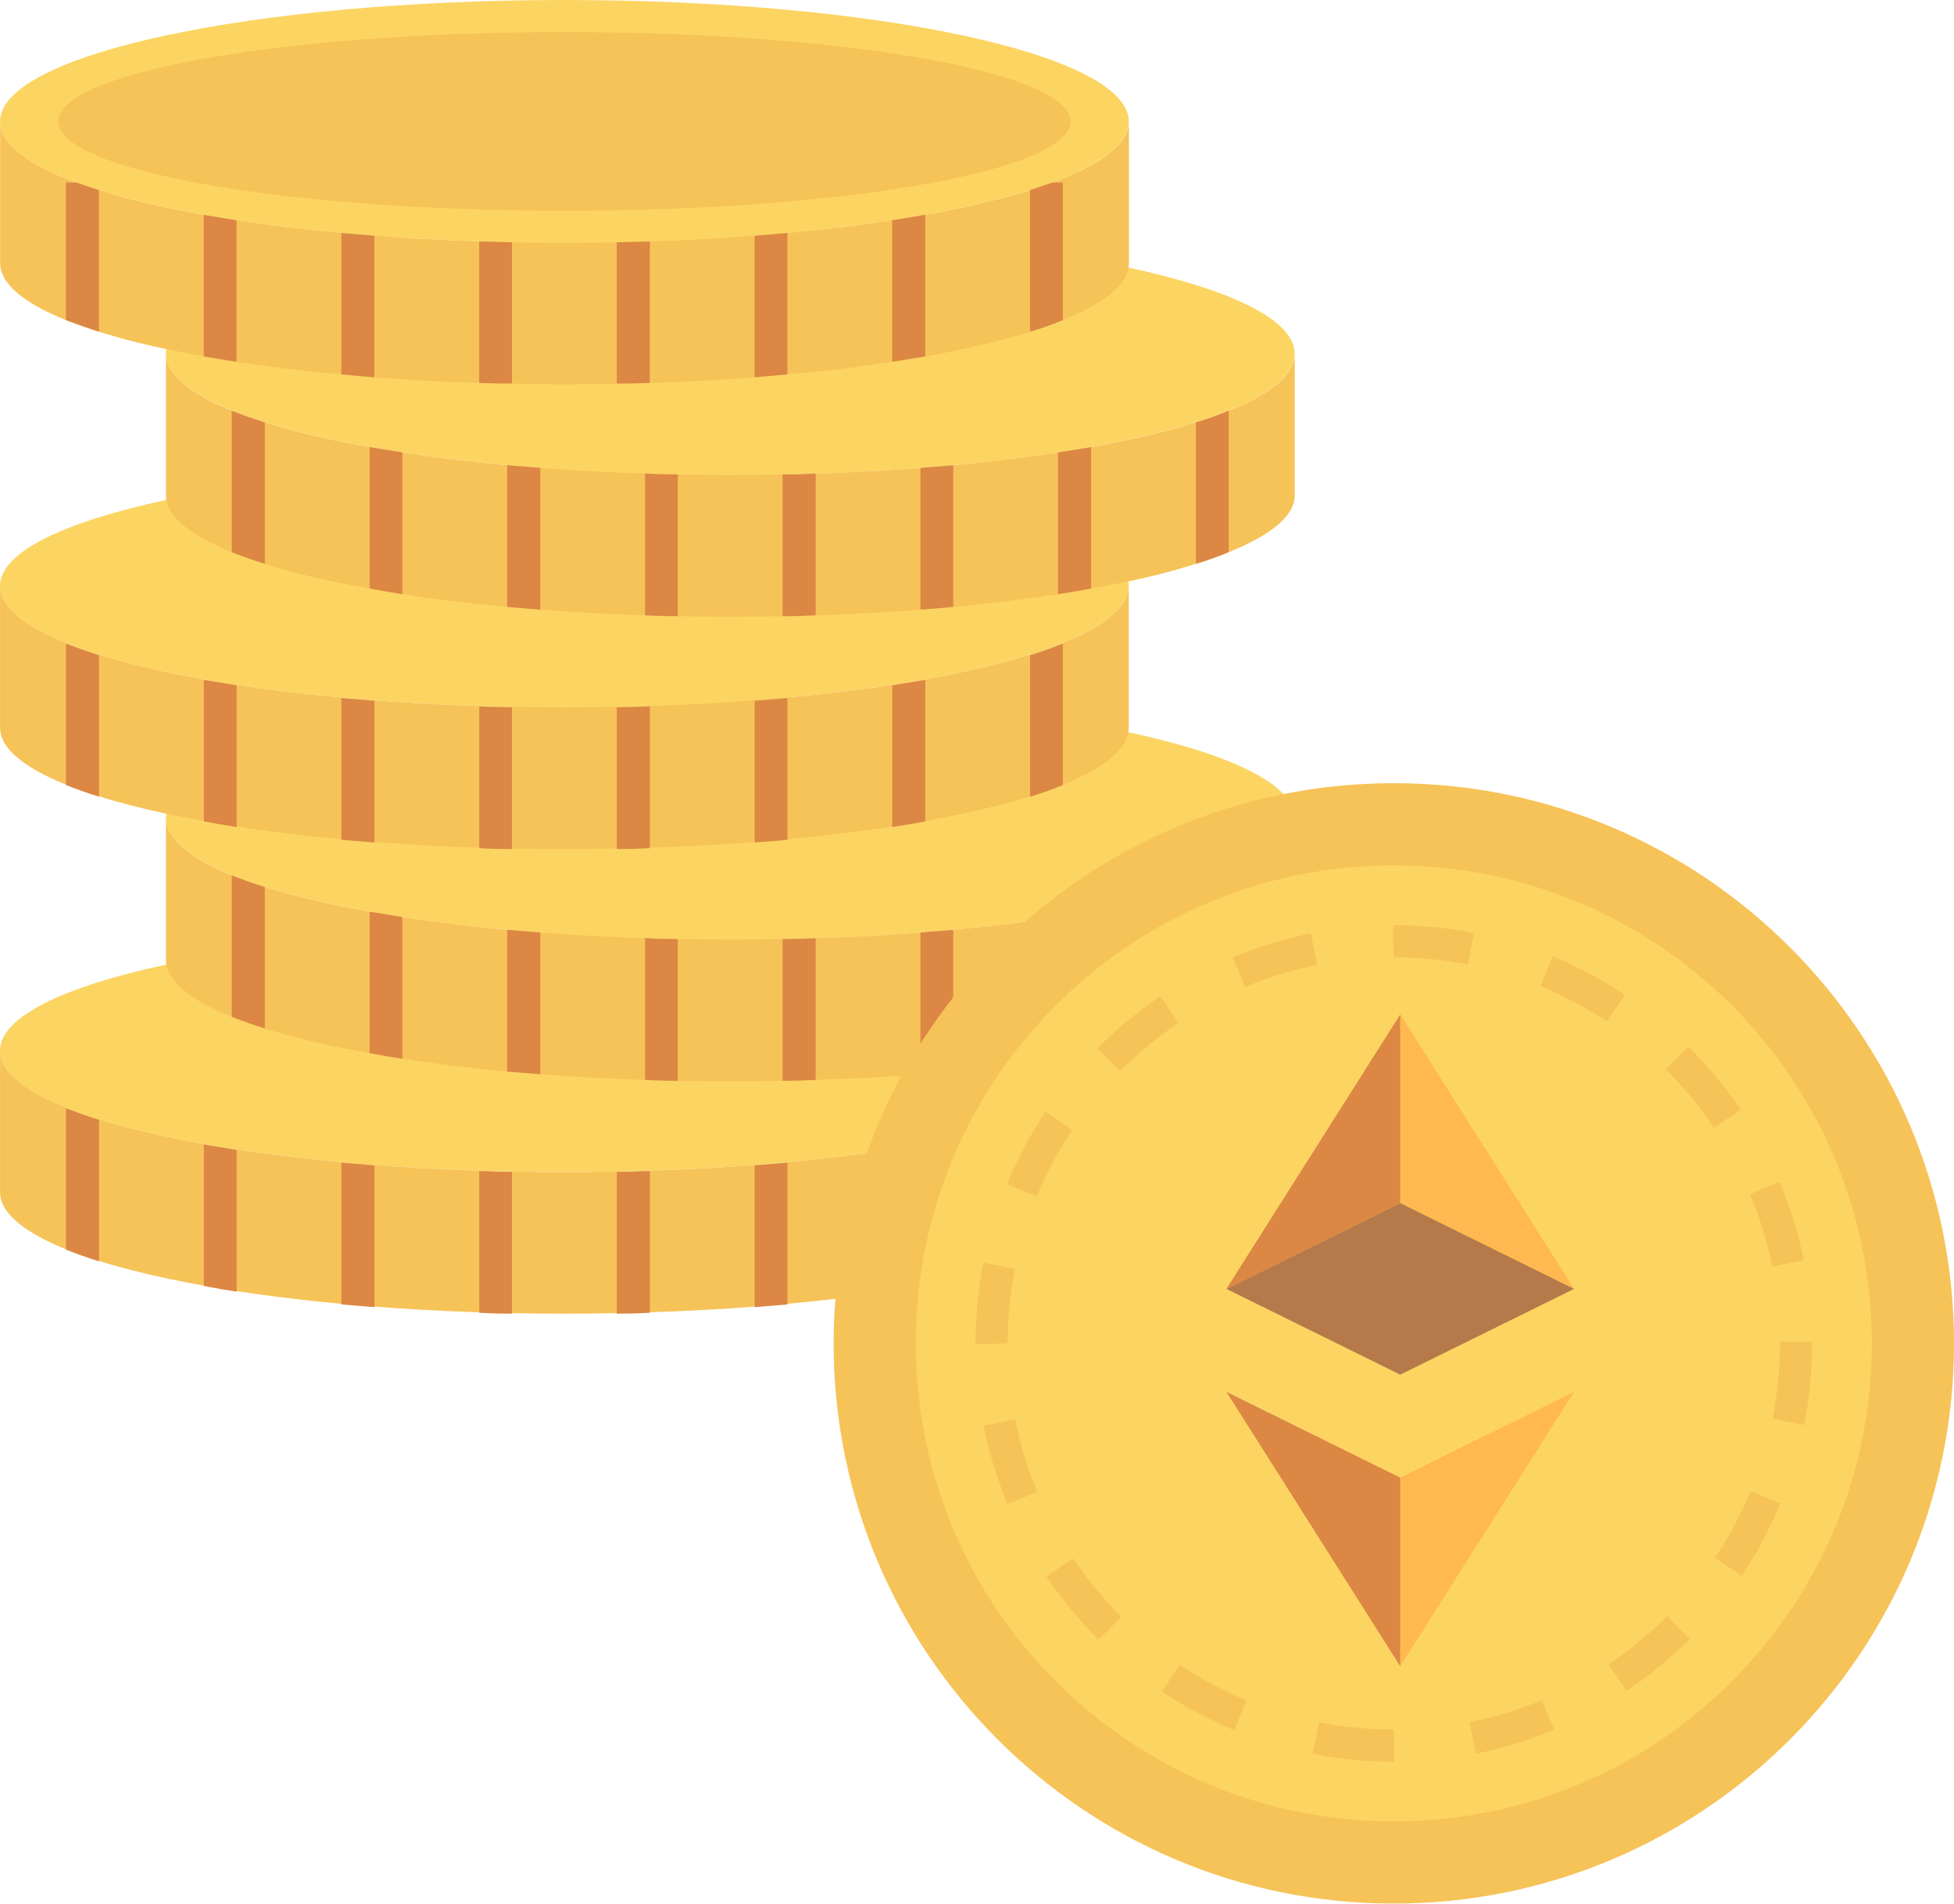
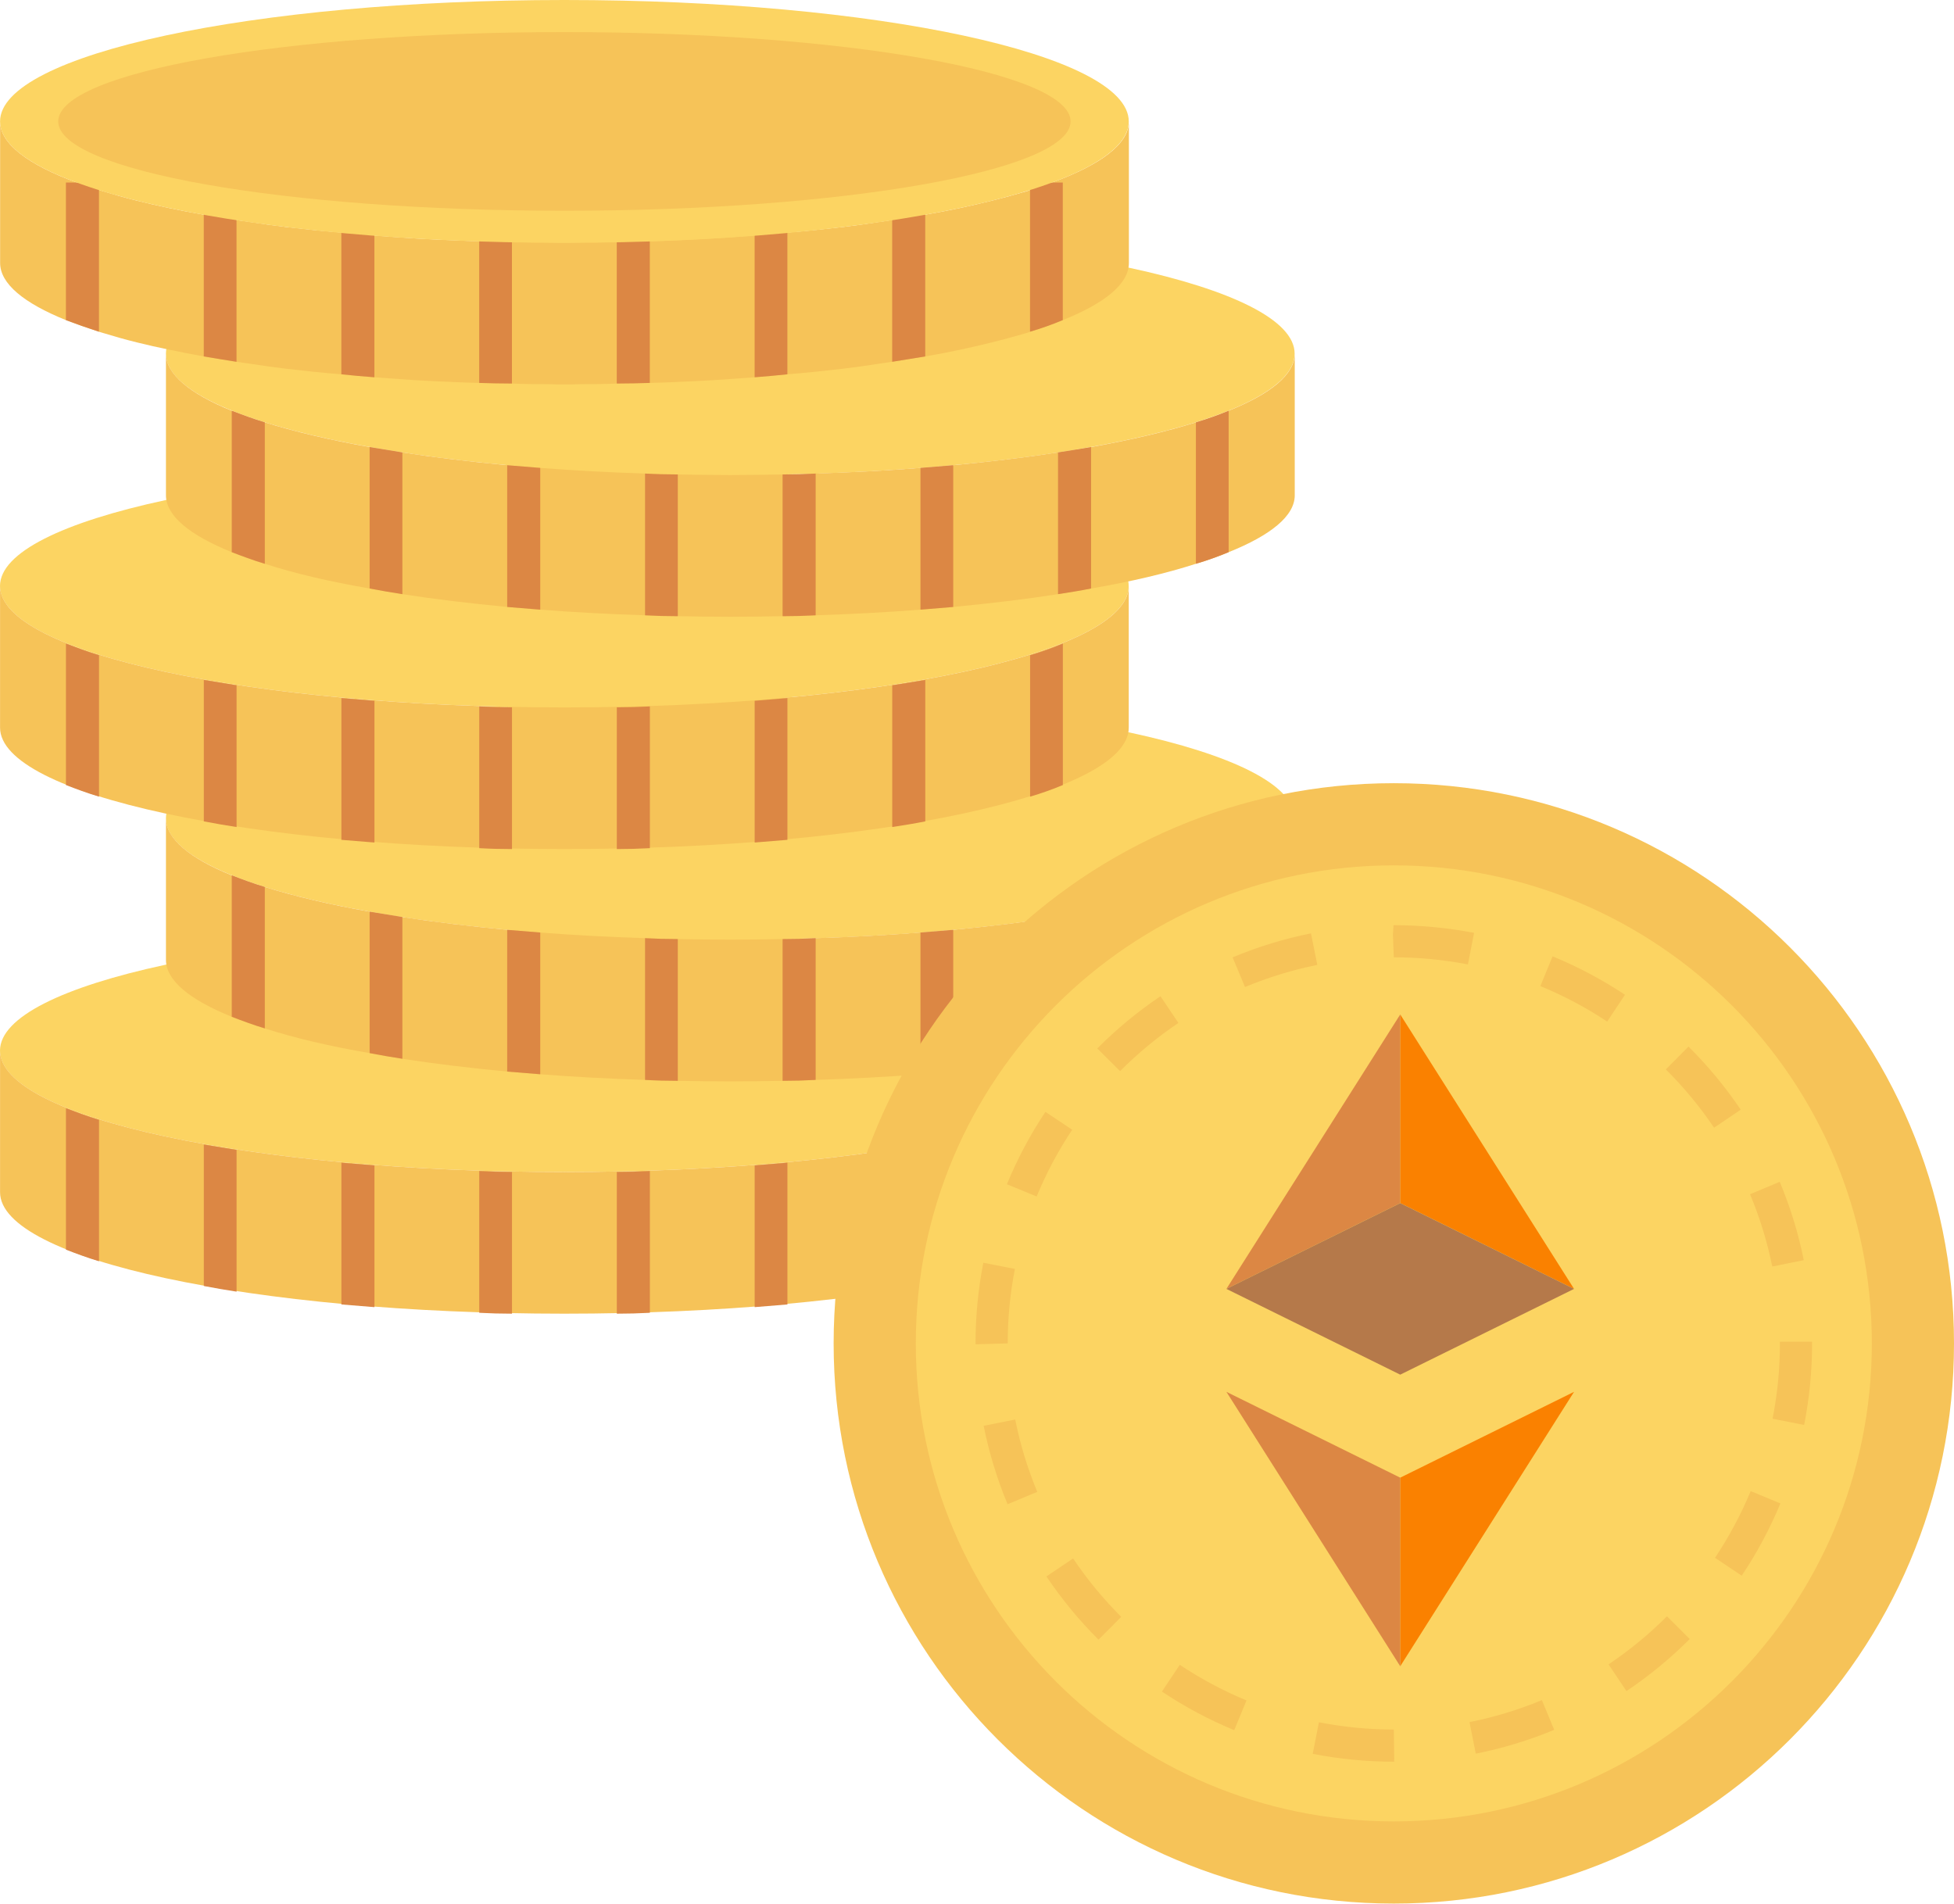
<svg xmlns="http://www.w3.org/2000/svg" id="Group_1149" data-name="Group 1149" viewBox="0 0 1565.948 1525.52">
  <defs>
    <style>
      .cls-1 {
        fill: #fcd462;
      }

      .cls-2 {
        fill: #f6c358;
      }

      .cls-3 {
        fill: #dc8744;
      }

      .cls-4 {
-         fill: #ffb950;
+         fill: #FA8100;
      }

      .cls-5 {
        fill: #b5794a;
      }
    </style>
  </defs>
  <g id="bitcoin_1_" data-name="bitcoin (1)" transform="translate(0)">
    <ellipse id="Ellipse_60" data-name="Ellipse 60" class="cls-1" cx="452.274" cy="97.297" rx="452.274" ry="97.297" transform="translate(0 744.671)" />
    <path id="Path_736" data-name="Path 736" class="cls-2" d="M452.287,355.14C202.5,355.14.013,311.576.013,257.837V371.355c0,53.739,202.491,97.3,452.274,97.3s452.274-43.564,452.274-97.3V257.837C904.562,311.576,702.071,355.14,452.287,355.14Z" transform="translate(0.03 584.121)" />
    <g id="Group_871" data-name="Group 871" transform="translate(52.867 888.127)">
      <path id="Path_737" data-name="Path 737" class="cls-3" d="M42.3,280.949V394.293c-9.547-2.863-18.375-6.2-26.49-9.3V271.644C23.926,274.747,32.753,278.087,42.3,280.949Z" transform="translate(-15.81 -271.644)" />
      <path id="Path_738" data-name="Path 738" class="cls-3" d="M75.1,284.647V398.232c-9.065-1.432-17.659-2.862-26.246-4.535V280.35C57.438,281.785,66.032,283.216,75.1,284.647Z" transform="translate(61.634 -251.239)" />
      <path id="Path_739" data-name="Path 739" class="cls-3" d="M108.309,286.851V400.436q-13.608-1.075-26.49-2.148V284.7Q94.7,285.778,108.309,286.851Z" transform="translate(138.906 -241.033)" />
      <path id="Path_740" data-name="Path 740" class="cls-3" d="M141.1,287.418V401c-8.824,0-17.659-.238-26.246-.716V286.7C123.449,287.182,132.281,287.418,141.1,287.418Z" transform="translate(216.347 -236.349)" />
      <path id="Path_741" data-name="Path 741" class="cls-3" d="M174.317,286.7V400.287q-13.246.713-26.49.716V287.418Q161.079,287.418,174.317,286.7Z" transform="translate(293.62 -236.349)" />
      <path id="Path_742" data-name="Path 742" class="cls-3" d="M207.114,284.7V398.288c-8.586.714-17.181,1.431-26.246,2.147V286.85C189.933,286.137,198.527,285.422,207.114,284.7Z" transform="translate(371.063 -241.036)" />
      <path id="Path_743" data-name="Path 743" class="cls-3" d="M240.326,280.35V393.694c-8.353,1.672-17.181,3.1-26.49,4.535V284.644Q227.8,282.5,240.326,280.35Z" transform="translate(448.336 -251.239)" />
      <path id="Path_744" data-name="Path 744" class="cls-3" d="M273.123,271.645V384.989a256.884,256.884,0,0,1-26.246,9.3V280.95A257.55,257.55,0,0,0,273.123,271.645Z" transform="translate(525.78 -271.642)" />
    </g>
    <ellipse id="Ellipse_61" data-name="Ellipse 61" class="cls-1" cx="452.274" cy="97.297" rx="452.274" ry="97.297" transform="translate(132.979 558.474)" />
    <path id="Path_745" data-name="Path 745" class="cls-2" d="M944.393,202.132V315.716c0,16.465-19.087,31.978-52.977,45.578A256.676,256.676,0,0,1,865.17,370.6c-23.624,7.638-52.021,14.319-83.994,19.806-8.353,1.672-17.181,3.1-26.49,4.535-26.008,4.056-54.167,7.4-83.994,10.259-8.587.716-17.181,1.431-26.246,2.147-26.968,2.146-54.883,3.578-83.995,4.534q-13.247.713-26.49.716c-13.84.237-27.918.479-42,.479s-28.155-.237-42-.479c-8.824,0-17.659-.237-26.246-.716-28.874-.956-57.033-2.387-83.994-4.534q-13.608-1.074-26.49-2.147c-29.827-2.862-57.982-6.2-83.994-10.259-9.065-1.432-17.659-2.863-26.246-4.535C171.014,384.918,142.618,378.237,119,370.6c-9.547-2.862-18.375-6.2-26.49-9.306-33.643-13.6-52.733-29.112-52.733-45.578V202.132c0,16.465,19.09,32.215,52.733,45.818,8.115,3.1,16.943,6.44,26.49,9.306,23.624,7.4,52.017,14.078,83.994,19.805,8.587,1.431,17.181,2.863,26.246,4.294,26.012,4.056,54.167,7.4,83.994,10.259q12.891,1.074,26.49,2.146c26.961,2.147,55.12,3.582,83.994,4.535,8.587.478,17.418.715,26.246.715,13.84.238,27.921.478,42,.478s28.159-.237,42-.478q13.247,0,26.49-.715c29.112-.953,57.026-2.388,83.995-4.535,9.065-.716,17.659-1.431,26.246-2.146,29.827-2.862,57.986-6.2,83.994-10.259q13.964-2.146,26.49-4.294c31.974-5.727,60.373-12.409,83.994-19.805a255.99,255.99,0,0,0,26.246-9.306C925.306,234.347,944.393,218.838,944.393,202.132Z" transform="translate(93.225 453.555)" />
    <g id="Group_872" data-name="Group 872" transform="translate(185.738 701.505)">
      <path id="Path_746" data-name="Path 746" class="cls-3" d="M82.036,225.14V338.484c-9.547-2.863-18.375-6.2-26.49-9.307V215.834C63.662,218.936,72.489,222.274,82.036,225.14Z" transform="translate(-55.546 -215.834)" />
      <path id="Path_747" data-name="Path 747" class="cls-3" d="M114.832,228.834V342.418c-9.065-1.431-17.659-2.862-26.246-4.535V224.54C97.177,225.972,105.77,227.4,114.832,228.834Z" transform="translate(21.895 -195.428)" />
      <path id="Path_748" data-name="Path 748" class="cls-3" d="M148.044,231.04V344.624q-13.608-1.074-26.49-2.146V228.893Q134.445,229.966,148.044,231.04Z" transform="translate(99.168 -185.225)" />
      <path id="Path_749" data-name="Path 749" class="cls-3" d="M180.841,231.606V345.191c-8.825,0-17.659-.237-26.246-.716V230.891C163.185,231.369,172.016,231.606,180.841,231.606Z" transform="translate(176.611 -180.543)" />
      <path id="Path_750" data-name="Path 750" class="cls-3" d="M214.053,230.891V344.475q-13.247.712-26.49.716V231.606Q200.814,231.606,214.053,230.891Z" transform="translate(253.884 -180.543)" />
      <path id="Path_751" data-name="Path 751" class="cls-3" d="M246.851,228.893V342.477c-8.588.716-17.181,1.431-26.247,2.147V231.04C229.669,230.324,238.263,229.608,246.851,228.893Z" transform="translate(331.327 -185.225)" />
      <path id="Path_752" data-name="Path 752" class="cls-3" d="M280.062,224.54V337.884c-8.353,1.672-17.182,3.1-26.49,4.535V228.834Q267.535,226.687,280.062,224.54Z" transform="translate(408.6 -195.428)" />
      <path id="Path_753" data-name="Path 753" class="cls-3" d="M312.859,215.834V329.178a256.7,256.7,0,0,1-26.246,9.307V225.14A256.706,256.706,0,0,0,312.859,215.834Z" transform="translate(486.044 -215.834)" />
    </g>
    <ellipse id="Ellipse_62" data-name="Ellipse 62" class="cls-1" cx="452.274" cy="97.297" rx="452.274" ry="97.297" transform="translate(0 372.317)" />
    <path id="Path_754" data-name="Path 754" class="cls-2" d="M452.287,243.791C202.5,243.791.013,200.226.013,146.487V260c0,53.739,202.491,97.3,452.274,97.3S904.562,313.741,904.562,260V146.487C904.562,200.226,702.071,243.791,452.287,243.791Z" transform="translate(0.03 323.13)" />
    <g id="Group_873" data-name="Group 873" transform="translate(52.867 515.786)">
      <path id="Path_755" data-name="Path 755" class="cls-3" d="M42.3,169.6V282.944c-9.547-2.862-18.375-6.2-26.49-9.306V160.294C23.926,163.4,32.753,166.737,42.3,169.6Z" transform="translate(-15.81 -160.294)" />
      <path id="Path_756" data-name="Path 756" class="cls-3" d="M75.1,173.295V286.879c-9.065-1.431-17.659-2.862-26.246-4.534V169C57.438,170.432,66.032,171.863,75.1,173.295Z" transform="translate(61.634 -139.885)" />
      <path id="Path_757" data-name="Path 757" class="cls-3" d="M108.309,175.5V289.086q-13.608-1.074-26.49-2.147V173.354Q94.7,174.428,108.309,175.5Z" transform="translate(138.906 -129.683)" />
      <path id="Path_758" data-name="Path 758" class="cls-3" d="M141.1,176.068V289.652c-8.824,0-17.659-.237-26.246-.716V175.352C123.449,175.83,132.281,176.068,141.1,176.068Z" transform="translate(216.347 -125)" />
      <path id="Path_759" data-name="Path 759" class="cls-3" d="M174.317,175.352V288.937q-13.246.712-26.49.716V176.067Q161.079,176.067,174.317,175.352Z" transform="translate(293.62 -125)" />
      <path id="Path_760" data-name="Path 760" class="cls-3" d="M207.114,173.353V286.937c-8.586.715-17.181,1.431-26.246,2.147V175.5C189.933,174.787,198.527,174.072,207.114,173.353Z" transform="translate(371.063 -129.685)" />
      <path id="Path_761" data-name="Path 761" class="cls-3" d="M240.326,169V282.345c-8.353,1.672-17.181,3.1-26.49,4.534V173.295Q227.8,171.148,240.326,169Z" transform="translate(448.336 -139.885)" />
      <path id="Path_762" data-name="Path 762" class="cls-3" d="M273.123,160.295V273.639a256.644,256.644,0,0,1-26.246,9.306V169.6A257.325,257.325,0,0,0,273.123,160.295Z" transform="translate(525.78 -160.292)" />
    </g>
    <ellipse id="Ellipse_63" data-name="Ellipse 63" class="cls-2" cx="448.934" cy="448.935" rx="448.934" ry="448.935" transform="translate(668.081 627.649)" />
    <ellipse id="Ellipse_64" data-name="Ellipse 64" class="cls-1" cx="383.083" cy="383.085" rx="383.083" ry="383.085" transform="translate(733.931 693.5)" />
    <path id="Path_763" data-name="Path 763" class="cls-2" d="M569.212,898.174a337.384,337.384,0,0,1-65.2-6.3l4.972-25.292a312.073,312.073,0,0,0,60.032,5.817l.308,23.3-.006,2.474Zm65.494-6.427-5.037-25.293a308.413,308.413,0,0,0,57.994-17.619l9.894,23.809A334.146,334.146,0,0,1,634.706,891.747ZM441.113,872.911a334.463,334.463,0,0,1-57.946-30.935l14.315-21.441A309.446,309.446,0,0,0,450.96,849.08Zm314.33-31.32-14.352-21.417a311.373,311.373,0,0,0,46.831-38.521l18.244,18.218A336.543,336.543,0,0,1,755.443,841.592ZM332.356,800.373a337.966,337.966,0,0,1-41.768-50.664l21.4-14.392a312.17,312.17,0,0,0,38.572,46.8Zm515.468-51.256L826.4,734.776A309.457,309.457,0,0,0,855,681.324l23.822,9.871A335.711,335.711,0,0,1,847.824,749.117ZM259.478,691.85a333.183,333.183,0,0,1-19.164-62.838l25.283-5.049a307.778,307.778,0,0,0,17.675,57.966Zm638.367-63.527-25.292-5a312.182,312.182,0,0,0,5.879-60.354v-1.354h25.784v1.354A337.662,337.662,0,0,1,897.844,628.324ZM233.8,563.653v-.679a337.754,337.754,0,0,1,6.233-64.657l25.307,4.949a312.1,312.1,0,0,0-5.755,59.711Zm638.5-62.31a307.749,307.749,0,0,0-17.809-57.922l23.781-9.971a332.814,332.814,0,0,1,19.294,62.794Zm-589.52-56.12L258.935,435.4A334.887,334.887,0,0,1,289.8,377.415l21.468,14.292A308.723,308.723,0,0,0,282.78,445.222Zm542.89-55.14A312.2,312.2,0,0,0,787,343.372l18.168-18.295a337.685,337.685,0,0,1,41.867,50.577ZM349.641,344.749l-18.28-18.181a337.65,337.65,0,0,1,50.633-41.825l14.4,21.391A311.637,311.637,0,0,0,349.641,344.749ZM740,305.047a308.88,308.88,0,0,0-53.544-28.43l9.794-23.858a335.449,335.449,0,0,1,58.016,30.808ZM449.753,277.367l-9.947-23.795a333.827,333.827,0,0,1,62.808-19.224l5.086,25.283A306.961,306.961,0,0,0,449.753,277.367ZM628.4,259.243a311.95,311.95,0,0,0-59.39-5.691l-.712-17.98.471-7.8a349.723,349.723,0,0,1,64.55,6.169Z" transform="translate(548.003 513.64)" />
    <ellipse id="Ellipse_65" data-name="Ellipse 65" class="cls-1" cx="452.274" cy="97.297" rx="452.274" ry="97.297" transform="translate(132.979 186.1)" />
    <path id="Path_765" data-name="Path 765" class="cls-2" d="M944.393,90.782V204.367c0,16.465-19.087,31.977-52.977,45.577a256.71,256.71,0,0,1-26.246,9.306c-23.624,7.637-52.021,14.318-83.994,19.806-8.353,1.672-17.181,3.1-26.49,4.534-26.008,4.056-54.167,7.4-83.994,10.259-8.587.715-17.181,1.431-26.246,2.147-26.968,2.147-54.883,3.578-83.995,4.534q-13.247.712-26.49.715c-13.84.238-27.918.478-42,.478s-28.155-.237-42-.478c-8.824,0-17.659-.237-26.246-.715-28.874-.957-57.033-2.388-83.994-4.534q-13.608-1.073-26.49-2.147c-29.827-2.863-57.982-6.2-83.994-10.259-9.065-1.431-17.659-2.862-26.246-4.534-31.977-5.487-60.373-12.168-83.994-19.806-9.547-2.862-18.375-6.2-26.49-9.306-33.643-13.6-52.733-29.112-52.733-45.577V90.782c0,16.465,19.09,32.215,52.733,45.818,8.115,3.1,16.943,6.44,26.49,9.306,23.624,7.4,52.017,14.078,83.994,19.806,8.587,1.431,17.181,2.862,26.246,4.293,26.012,4.056,54.167,7.4,83.994,10.259q12.891,1.073,26.49,2.146c26.961,2.147,55.12,3.581,83.994,4.534,8.587.479,17.418.716,26.246.716,13.84.238,27.921.478,42,.478s28.159-.237,42-.478q13.247,0,26.49-.716c29.112-.953,57.026-2.387,83.995-4.534,9.065-.715,17.659-1.431,26.246-2.146,29.827-2.863,57.986-6.2,83.994-10.259q13.964-2.146,26.49-4.293c31.974-5.728,60.373-12.409,83.994-19.806a255.874,255.874,0,0,0,26.246-9.306C925.306,123,944.393,107.488,944.393,90.782Z" transform="translate(93.225 192.565)" />
    <g id="Group_874" data-name="Group 874" transform="translate(185.738 329.164)">
      <path id="Path_766" data-name="Path 766" class="cls-3" d="M82.036,113.79V227.134c-9.547-2.862-18.375-6.2-26.49-9.306V104.484C63.662,107.587,72.489,110.924,82.036,113.79Z" transform="translate(-55.546 -104.484)" />
      <path id="Path_767" data-name="Path 767" class="cls-3" d="M114.832,117.483V231.068c-9.065-1.431-17.659-2.862-26.246-4.534V113.19C97.177,114.621,105.77,116.052,114.832,117.483Z" transform="translate(21.895 -84.078)" />
      <path id="Path_768" data-name="Path 768" class="cls-3" d="M148.044,119.69V233.274q-13.608-1.073-26.49-2.146V117.543Q134.445,118.616,148.044,119.69Z" transform="translate(99.168 -73.875)" />
      <path id="Path_769" data-name="Path 769" class="cls-3" d="M180.841,120.256V233.841c-8.825,0-17.659-.238-26.246-.716V119.541C163.185,120.019,172.016,120.256,180.841,120.256Z" transform="translate(176.611 -69.192)" />
      <path id="Path_770" data-name="Path 770" class="cls-3" d="M214.053,119.541V233.126q-13.247.712-26.49.716V120.256Q200.814,120.256,214.053,119.541Z" transform="translate(253.884 -69.192)" />
      <path id="Path_771" data-name="Path 771" class="cls-3" d="M246.851,117.543V231.128c-8.588.715-17.181,1.431-26.247,2.146V119.69C229.669,118.974,238.263,118.258,246.851,117.543Z" transform="translate(331.327 -73.875)" />
      <path id="Path_772" data-name="Path 772" class="cls-3" d="M280.062,113.19V226.534c-8.353,1.672-17.182,3.1-26.49,4.534V117.483Q267.535,115.337,280.062,113.19Z" transform="translate(408.6 -84.078)" />
      <path id="Path_773" data-name="Path 773" class="cls-3" d="M312.859,104.484V217.828a256.635,256.635,0,0,1-26.246,9.306V113.79A256.674,256.674,0,0,0,312.859,104.484Z" transform="translate(486.044 -104.484)" />
    </g>
    <path id="Path_774" data-name="Path 774" class="cls-2" d="M904.643,35.165V148.509c0,16.7-19.09,32.215-52.977,45.814a255.9,255.9,0,0,1-26.249,9.306,18.889,18.889,0,0,1-3.34,1.194c-8.35,2.384-17.659,5.012-27.443,7.4-16.224,4.056-33.883,7.875-53.211,11.215q-12.886,2.147-26.487,4.293c-3.819.475-7.634,1.194-11.453,1.672-8.828,1.431-17.9,2.625-27.443,3.819-14.556,1.672-29.59,3.341-45.1,4.534-8.59.953-17.418,1.672-26.249,2.384q-10.021.717-20.046,1.431c-9.065.715-18.134,1.194-27.44,1.672-11.931.478-24.1,1.194-36.508,1.431-8.828.237-17.659.478-26.487.478-9.306.478-18.609.478-28.159.478-4.531.237-9.065.237-13.84.237-4.534,0-9.069,0-13.6-.237-9.547,0-19.09,0-28.4-.478-8.828,0-17.659-.237-26.249-.478-12.409-.237-24.818-.953-36.749-1.431-9.3-.475-18.612-.953-27.44-1.672-6.681-.475-13.365-.953-19.809-1.431-9.069-.715-17.9-1.431-26.487-2.384-15.512-1.194-30.543-2.862-44.861-4.534-9.543-1.194-18.612-2.384-27.44-3.819-4.059-.478-7.875-1.194-11.694-1.672-9.069-1.431-17.9-2.862-26.249-4.293-19.331-3.581-37.227-7.159-53.452-11.215-9.784-2.384-18.853-5.013-27.443-7.637-.953-.237-2.147-.716-3.1-.953q-14.315-4.655-26.487-9.306C19.117,180.724.027,165.215.027,148.509V35.165c0,17.9,22.431,34.6,61.326,48.918,5.487,1.909,11.453,4.056,17.9,5.965.956.237,2.15.716,3.1.953,8.59,2.625,17.659,5.25,27.443,7.638,16.224,4.056,34.121,7.875,53.452,11.215,8.35,1.431,17.181,2.862,26.249,4.294,3.819.478,7.634,1.194,11.694,1.672,8.824,1.431,17.9,2.625,27.44,3.819,14.318,1.672,29.349,3.34,44.861,4.534,8.59.956,17.418,1.672,26.487,2.388,6.444.475,13.125.953,19.809,1.431,8.824.715,18.137,1.194,27.44,1.669,11.931.478,24.34,1.194,36.749,1.434,8.59.238,17.418.475,26.249.475,9.306.478,18.853.478,28.4.478,4.531.237,9.065.237,13.6.237,4.775,0,9.306,0,13.84-.237,9.547,0,18.853,0,28.159-.478,8.828,0,17.659-.237,26.487-.475,12.409-.237,24.577-.956,36.508-1.434,9.306-.475,18.375-.953,27.44-1.669q10.021-.717,20.047-1.431c8.828-.716,17.659-1.431,26.249-2.388,15.512-1.194,30.543-2.862,45.1-4.534,9.547-1.194,18.612-2.384,27.443-3.819,3.819-.478,7.634-1.194,11.453-1.672q13.6-2.147,26.487-4.294c19.331-3.341,36.987-7.159,53.211-11.215,9.784-2.384,19.09-5.009,27.443-7.4a18.624,18.624,0,0,0,3.34-1.194c6.2-1.909,12.168-3.819,17.659-5.965C882.212,69.764,904.643,53.061,904.643,35.165Z" transform="translate(0.063 62.205)" />
    <g id="Group_875" data-name="Group 875" transform="translate(52.826 125.288)">
      <path id="Path_775" data-name="Path 775" class="cls-3" d="M42.285,49.794v119.55Q27.97,164.689,15.8,160.038V49.794Z" transform="translate(-15.798 -28.794)" />
      <path id="Path_776" data-name="Path 776" class="cls-3" d="M75.087,45.869V202.643c-9.069-1.431-17.9-2.862-26.249-4.293V45.869Z" transform="translate(61.643 -37.994)" />
      <path id="Path_777" data-name="Path 777" class="cls-3" d="M108.294,43.942V219.569c-9.068-.716-17.9-1.431-26.487-2.384V43.942Z" transform="translate(138.918 -42.511)" />
      <path id="Path_778" data-name="Path 778" class="cls-3" d="M141.1,43.514V225.581c-8.828,0-17.659-.237-26.249-.478V43.514Z" transform="translate(216.359 -43.514)" />
      <path id="Path_779" data-name="Path 779" class="cls-3" d="M174.3,43.942V224.1c-8.827.237-17.659.478-26.486.478V43.945H174.3Z" transform="translate(293.634 -42.511)" />
      <path id="Path_780" data-name="Path 780" class="cls-3" d="M207.105,45.869v166.8c-8.591.953-17.418,1.672-26.25,2.384V45.869Z" transform="translate(371.075 -37.994)" />
      <path id="Path_781" data-name="Path 781" class="cls-3" d="M240.312,49.794V189.15q-12.885,2.147-26.487,4.293V49.794Z" transform="translate(448.35 -28.794)" />
      <path id="Path_782" data-name="Path 782" class="cls-3" d="M273.113,49.794V160.038a255.98,255.98,0,0,1-26.249,9.306V49.794Z" transform="translate(525.789 -28.794)" />
    </g>
    <path id="Path_783" data-name="Path 783" class="cls-1" d="M452.287,6.046C202.5,6.046.013,49.61.013,103.349s202.491,97.3,452.274,97.3,452.281-43.564,452.281-97.3S702.071,6.046,452.287,6.046Z" transform="translate(0.03 -6.046)" />
    <path id="Path_784" data-name="Path 784" class="cls-2" d="M419.609,13.736c-224.035,0-405.654,32.051-405.654,71.586s181.619,71.586,405.654,71.586,405.657-32.051,405.657-71.586S643.648,13.736,419.609,13.736Z" transform="translate(32.709 11.978)" />
  </g>
  <g id="Group_876" data-name="Group 876" transform="translate(982.867 812.981)">
    <path id="Path_786" data-name="Path 786" class="cls-4" d="M377.635,343.493l-139.29-68.775V123.586Z" transform="translate(-99.054 -123.586)" />
    <path id="Path_787" data-name="Path 787" class="cls-3" d="M307.015,123.586V274.718L167.724,343.493Z" transform="translate(-167.724 -123.586)" />
    <path id="Path_788" data-name="Path 788" class="cls-4" d="M377.635,276.921,238.345,496.828V345.7Z" transform="translate(-99.054 25.515)" />
    <path id="Path_789" data-name="Path 789" class="cls-3" d="M307.015,345.7V496.828L167.724,276.921Z" transform="translate(-167.724 25.515)" />
    <path id="Path_790" data-name="Path 790" class="cls-5" d="M446.306,268.985,307.015,337.708,167.724,268.985l139.291-68.74Z" transform="translate(-167.724 -49.044)" />
  </g>
</svg>
